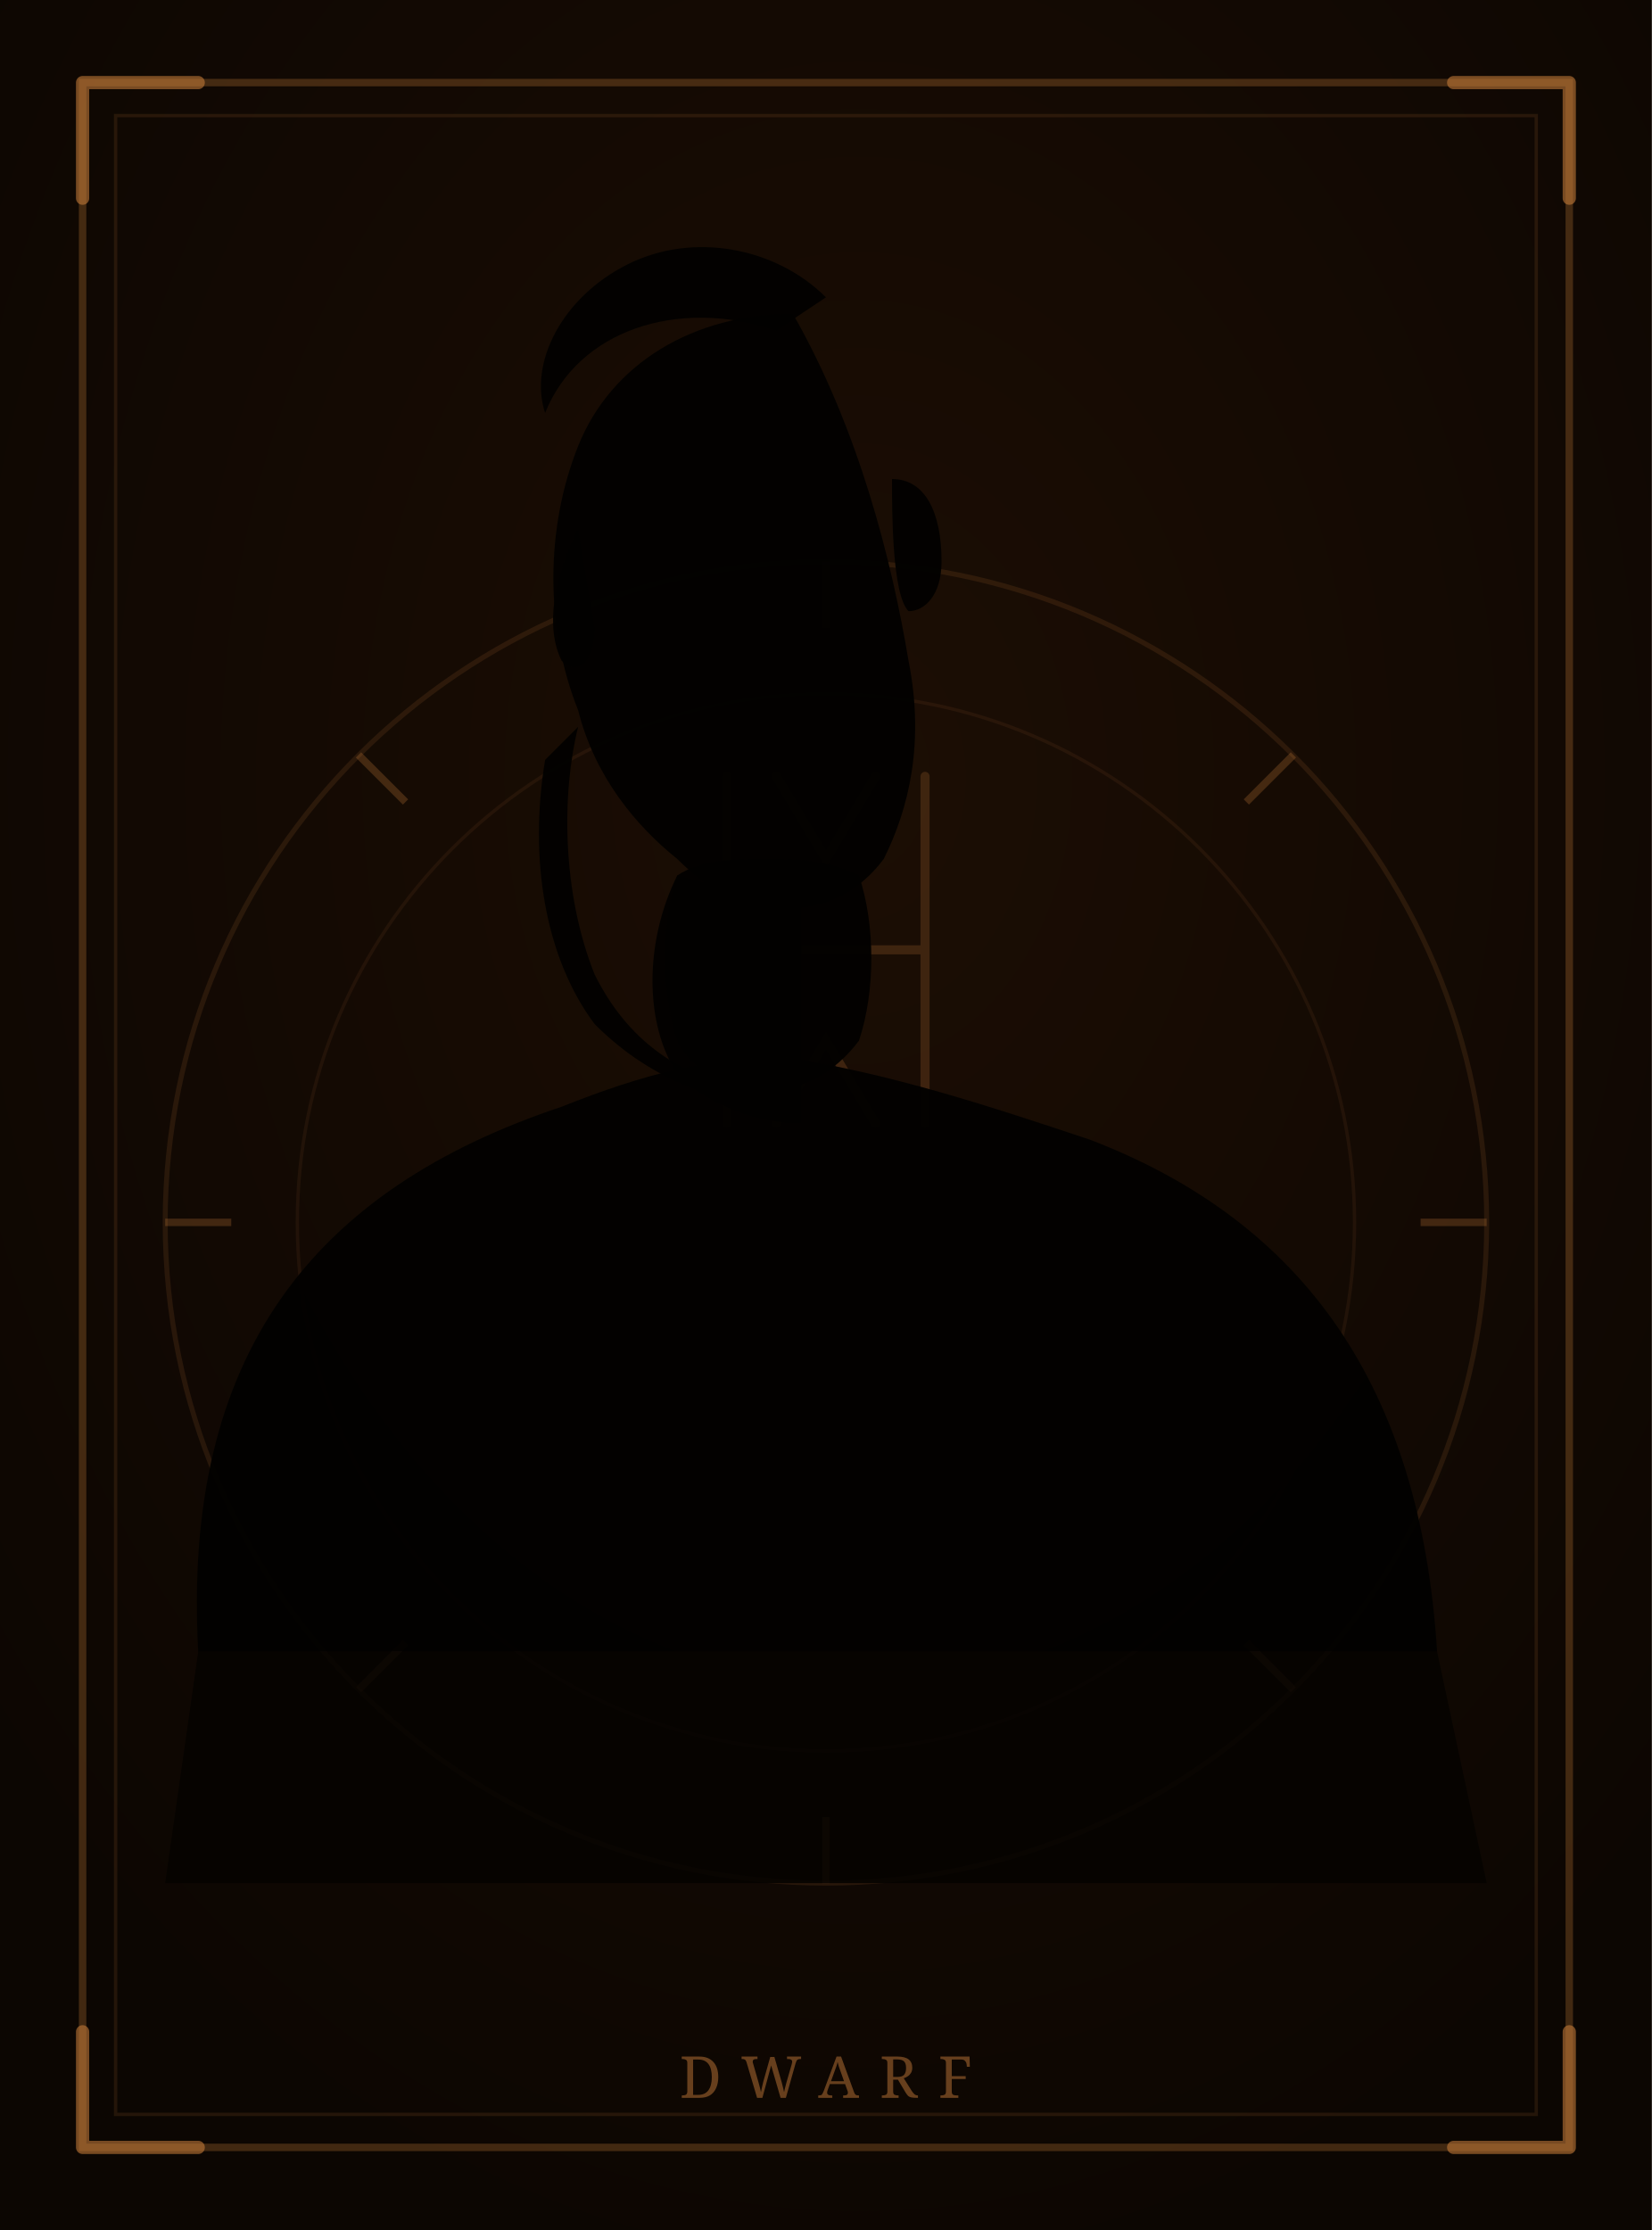
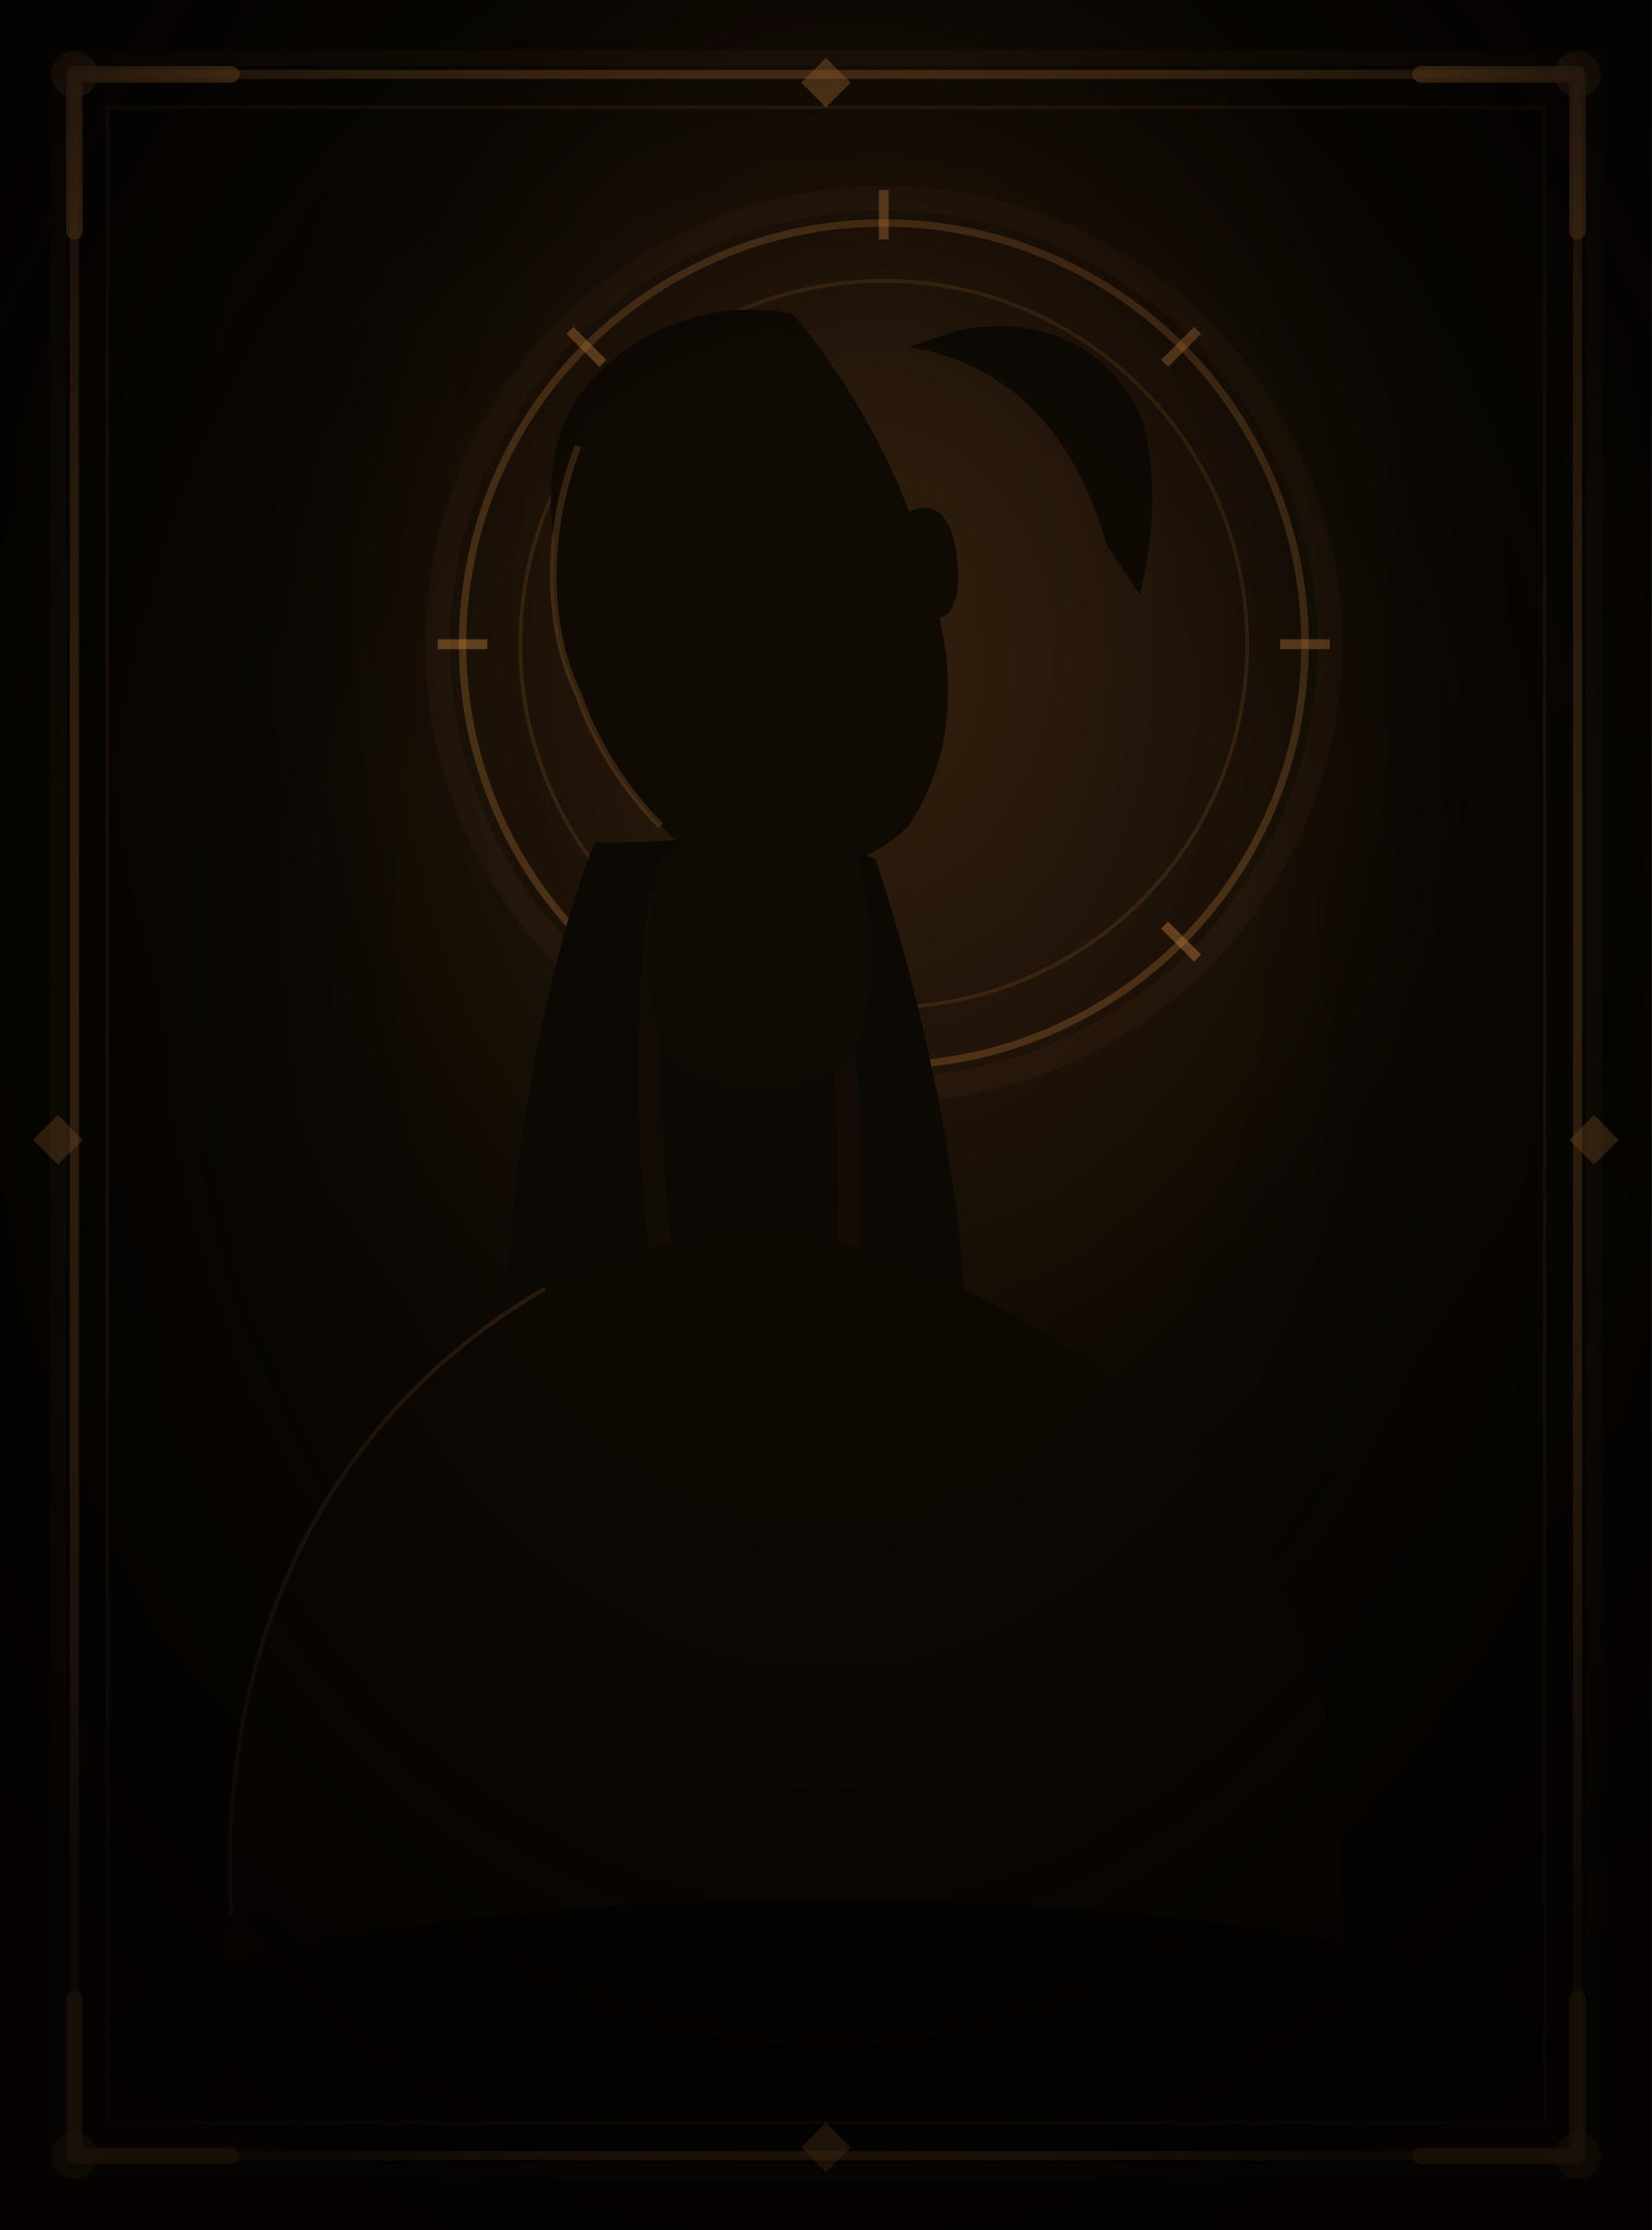
<svg xmlns="http://www.w3.org/2000/svg" viewBox="0 0 200 270">
  <defs>
-     <radialGradient id="bg" cx="52%" cy="35%" r="68%">
-       <stop offset="0%" stop-color="#1c0e04" />
-       <stop offset="100%" stop-color="#0c0602" />
+     <radialGradient id="bg" cx="53%" cy="28%" r="75%">
+       <stop offset="0%" stop-color="#1c1006" />
+       <stop offset="45%" stop-color="#0e0903" />
+       <stop offset="100%" stop-color="#060402" />
+     </radialGradient>
+     <radialGradient id="atm" cx="53%" cy="30%" r="36%">
+       <stop offset="0%" stop-color="#d08840" stop-opacity="0.13" />
+       <stop offset="100%" stop-color="#d08840" stop-opacity="0" />
+     </radialGradient>
+     <radialGradient id="vig" cx="50%" cy="42%" r="62%">
+       <stop offset="40%" stop-color="transparent" />
+       <stop offset="100%" stop-color="#040201" stop-opacity="0.88" />
    </radialGradient>
  </defs>
  <rect width="200" height="270" fill="url(#bg)" />
-   <rect x="10" y="10" width="180" height="250" fill="none" stroke="#c07838" stroke-width="0.9" stroke-opacity="0.30" />
-   <rect x="14" y="14" width="172" height="242" fill="none" stroke="#c07838" stroke-width="0.4" stroke-opacity="0.14" />
-   <path d="M10 10 L10 24 M10 10 L24 10" stroke="#c07838" stroke-width="1.6" stroke-opacity="0.60" fill="none" stroke-linecap="round" />
-   <path d="M190 10 L190 24 M190 10 L176 10" stroke="#c07838" stroke-width="1.6" stroke-opacity="0.60" fill="none" stroke-linecap="round" />
-   <path d="M10 260 L10 246 M10 260 L24 260" stroke="#c07838" stroke-width="1.6" stroke-opacity="0.60" fill="none" stroke-linecap="round" />
-   <path d="M190 260 L190 246 M190 260 L176 260" stroke="#c07838" stroke-width="1.6" stroke-opacity="0.60" fill="none" stroke-linecap="round" />
-   <circle cx="100" cy="148" r="80" fill="none" stroke="#c07838" stroke-width="0.6" stroke-opacity="0.14" />
-   <circle cx="100" cy="148" r="64" fill="none" stroke="#c07838" stroke-width="0.4" stroke-opacity="0.09" />
-   <line x1="100.0" y1="68.0" x2="100.0" y2="76.0" stroke="#c07838" stroke-width="0.9" stroke-opacity="0.28" />
-   <line x1="156.6" y1="91.4" x2="150.9" y2="97.1" stroke="#c07838" stroke-width="0.9" stroke-opacity="0.28" />
-   <line x1="180.0" y1="148.0" x2="172.0" y2="148.0" stroke="#c07838" stroke-width="0.9" stroke-opacity="0.28" />
-   <line x1="156.6" y1="204.6" x2="150.9" y2="198.9" stroke="#c07838" stroke-width="0.9" stroke-opacity="0.28" />
-   <line x1="100.0" y1="228.0" x2="100.0" y2="220.0" stroke="#c07838" stroke-width="0.9" stroke-opacity="0.28" />
-   <line x1="43.4" y1="204.6" x2="49.1" y2="198.9" stroke="#c07838" stroke-width="0.9" stroke-opacity="0.28" />
-   <line x1="20.0" y1="148.0" x2="28.0" y2="148.0" stroke="#c07838" stroke-width="0.9" stroke-opacity="0.28" />
-   <line x1="43.4" y1="91.4" x2="49.1" y2="97.1" stroke="#c07838" stroke-width="0.9" stroke-opacity="0.28" />
-   <path d="M88 94 L88 136 M88 115 L112 115 M112 94 L112 136 M94 94 L100 104 L106 94 M94 136 L100 126 L106 136" fill="none" stroke="#c07838" stroke-width="1.1" stroke-opacity="0.22" stroke-linecap="round" />
-   <path d="M94 40 C82 36 70 40 66 50 C64 44 68 36 76 32 C84 28 94 30 100 36 Z" fill="rgba(3,2,1,0.97)" />
-   <path d="M96 38 C84 38 74 44 70 54 C66 64 66 76 70 86 C72 94 77 100 82 104 C86 108 90 110 95 110 C100 110 104 108 107 104 C110 98 112 90 110 80 C108 68 104 52 96 38 Z" fill="rgba(3,2,1,0.97)" />
-   <path d="M70 64 C67 70 66 76 68 80 C70 82 72 80 72 76" fill="rgba(3,2,1,0.97)" />
-   <path d="M108 58 C112 58 114 62 114 68 C114 72 112 74 110 74 C108 72 108 62 108 58 Z" fill="rgba(3,2,1,0.97)" />
-   <path d="M70 88 C68 96 68 108 72 118 C76 126 82 130 90 132 C94 133 97 134 97 134 C86 134 78 130 72 124 C66 116 64 104 66 92 Z" fill="rgba(3,2,1,0.97)" />
-   <path d="M82 106 C78 114 78 124 82 130 C86 134 92 136 97 136 L97 110 Z" fill="rgba(3,2,1,0.97)" />
-   <path d="M82 106 C80 112 80 120 82 126 C84 130 88 132 93 132 C97 132 101 130 104 126 C106 120 106 112 104 106 C100 104 96 104 93 104 C89 104 85 104 82 106 Z" fill="rgba(3,2,1,0.97)" />
-   <path d="M24 200 C22 164 38 144 68 134 C78 130 86 128 95 128 C108 130 120 134 132 138 C158 148 172 168 174 200 Z" fill="rgba(3,2,1,0.97)" />
-   <path d="M24 200 L20 228 L180 228 L174 200 Z" fill="rgba(5,3,1,0.88)" />
-   <text x="100" y="254" text-anchor="middle" font-family="Georgia,serif" font-size="7" letter-spacing="2.5" fill="#c07838" fill-opacity="0.50">DWARF</text>
+   <rect width="200" height="270" fill="url(#atm)" />
+   <circle cx="107" cy="78" r="54" fill="none" stroke="#d08840" stroke-width="3" stroke-opacity="0.05" />
+   <circle cx="107" cy="78" r="51" fill="none" stroke="#d08840" stroke-width="0.9" stroke-opacity="0.26" />
+   <circle cx="107" cy="78" r="44" fill="none" stroke="#d08840" stroke-width="0.45" stroke-opacity="0.14" />
+   <line x1="107" y1="29" x2="107" y2="23" stroke="#d08840" stroke-width="1.2" stroke-opacity="0.40" />
+   <line x1="141" y1="44" x2="145" y2="40" stroke="#d08840" stroke-width="1.2" stroke-opacity="0.40" />
+   <line x1="155" y1="78" x2="161" y2="78" stroke="#d08840" stroke-width="1.2" stroke-opacity="0.40" />
+   <line x1="141" y1="112" x2="145" y2="116" stroke="#d08840" stroke-width="1.2" stroke-opacity="0.40" />
+   <line x1="107" y1="127" x2="107" y2="133" stroke="#d08840" stroke-width="1.2" stroke-opacity="0.40" />
+   <line x1="73" y1="112" x2="69" y2="116" stroke="#d08840" stroke-width="1.2" stroke-opacity="0.40" />
+   <line x1="59" y1="78" x2="53" y2="78" stroke="#d08840" stroke-width="1.2" stroke-opacity="0.40" />
+   <line x1="73" y1="44" x2="69" y2="40" stroke="#d08840" stroke-width="1.2" stroke-opacity="0.40" />
+   <path d="M107 72 L111 78 L107 84 L103 78 Z" fill="none" stroke="#d08840" stroke-width="0.7" stroke-opacity="0.24" />
+   <path d="M96 38 C86 36 76 40 70 48 C66 54 66 62 68 70 L72 66 C76 52 84 44 96 42 Z" fill="#0e0903" />
+   <path d="M116 40 C126 38 134 42 138 50 C140 56 140 64 138 72 L134 66 C130 52 122 44 110 42 Z" fill="#0e0903" />
+   <path d="M96 38 C84 38 74 44 70 54 C66 64 66 76 70 84 C72 90 76 96 80 100 C84 104 88 106 94 106 C100 106 106 104 110 100 C114 94 116 86 114 76 C112 64 106 50 96 38 Z" fill="#100a04" />
+   <path d="M110 62 C114 60 116 64 116 70 C116 74 114 76 112 74 C110 72 110 64 110 62 Z" fill="#100a04" />
+   <path d="M72 62 C70 66 68 70 70 75 C72 78 74 76 74 72" fill="#100a04" />
+   <path d="M72 102 C68 112 64 128 62 148 C60 168 62 184 66 196 C72 202 80 204 92 204 C100 204 108 202 114 196 C118 186 118 168 116 148 C114 132 110 116 106 104 C100 102 96 100 92 100 C84 102 78 102 72 102 Z" fill="#0c0803" />
+   <path d="M80 108 C78 124 78 144 82 164 C84 176 88 192 90 200" fill="none" stroke="#1a1008" stroke-width="2.8" stroke-opacity="0.55" />
+   <path d="M100 106 C102 122 104 142 102 162 C100 178 96 192 94 200" fill="none" stroke="#1a1008" stroke-width="2.8" stroke-opacity="0.55" />
+   <path d="M80 104 C78 112 78 120 80 126 C82 130 86 132 92 132 C98 132 102 130 104 126 C106 120 106 112 104 104 C100 102 96 100 92 100 C88 100 84 100 80 104 Z" fill="#100a04" />
+   <path d="M28 232 C26 196 42 170 66 156 C74 152 82 150 92 148 C102 150 114 154 124 160 C150 174 164 198 162 232 Z" fill="#0e0803" />
+   <path d="M26 256 L28 232 L162 232 L166 256 Z" fill="#0c0702" />
+   <path d="M70 54 C66 64 66 76 70 84 C72 90 76 96 80 100" fill="none" stroke="#d08840" stroke-width="0.8" stroke-opacity="0.20" />
+   <path d="M28 232 C26 196 42 170 66 156" fill="none" stroke="#d08840" stroke-width="0.5" stroke-opacity="0.14" />
+   <ellipse cx="100" cy="248" rx="88" ry="18" fill="#040201" fill-opacity="0.70" />
+   <rect x="7" y="7" width="186" height="256" fill="none" stroke="#d08840" stroke-width="2" stroke-opacity="0.07" />
+   <rect x="9" y="9" width="182" height="252" fill="none" stroke="#d08840" stroke-width="1.1" stroke-opacity="0.38" />
+   <rect x="13" y="13" width="174" height="244" fill="none" stroke="#d08840" stroke-width="0.4" stroke-opacity="0.15" />
+   <path d="M9 9 L9 28 M9 9 L28 9" stroke="#d08840" stroke-width="2" stroke-opacity="0.68" fill="none" stroke-linecap="round" />
+   <circle cx="9" cy="9" r="2.8" fill="#d08840" fill-opacity="0.40" />
+   <path d="M191 9 L191 28 M191 9 L172 9" stroke="#d08840" stroke-width="2" stroke-opacity="0.68" fill="none" stroke-linecap="round" />
+   <circle cx="191" cy="9" r="2.8" fill="#d08840" fill-opacity="0.40" />
+   <path d="M9 261 L9 242 M9 261 L28 261" stroke="#d08840" stroke-width="2" stroke-opacity="0.68" fill="none" stroke-linecap="round" />
+   <circle cx="9" cy="261" r="2.8" fill="#d08840" fill-opacity="0.40" />
+   <path d="M191 261 L191 242 M191 261 L172 261" stroke="#d08840" stroke-width="2" stroke-opacity="0.68" fill="none" stroke-linecap="round" />
+   <circle cx="191" cy="261" r="2.8" fill="#d08840" fill-opacity="0.40" />
+   <path d="M100 7 L103 10 L100 13 L97 10 Z" fill="#d08840" fill-opacity="0.42" />
+   <path d="M100 257 L103 260 L100 263 L97 260 Z" fill="#d08840" fill-opacity="0.42" />
+   <path d="M7 135 L10 138 L7 141 L4 138 Z" fill="#d08840" fill-opacity="0.42" />
+   <path d="M193 135 L196 138 L193 141 L190 138 Z" fill="#d08840" fill-opacity="0.42" />
+   <rect width="200" height="270" fill="url(#vig)" />
</svg>
